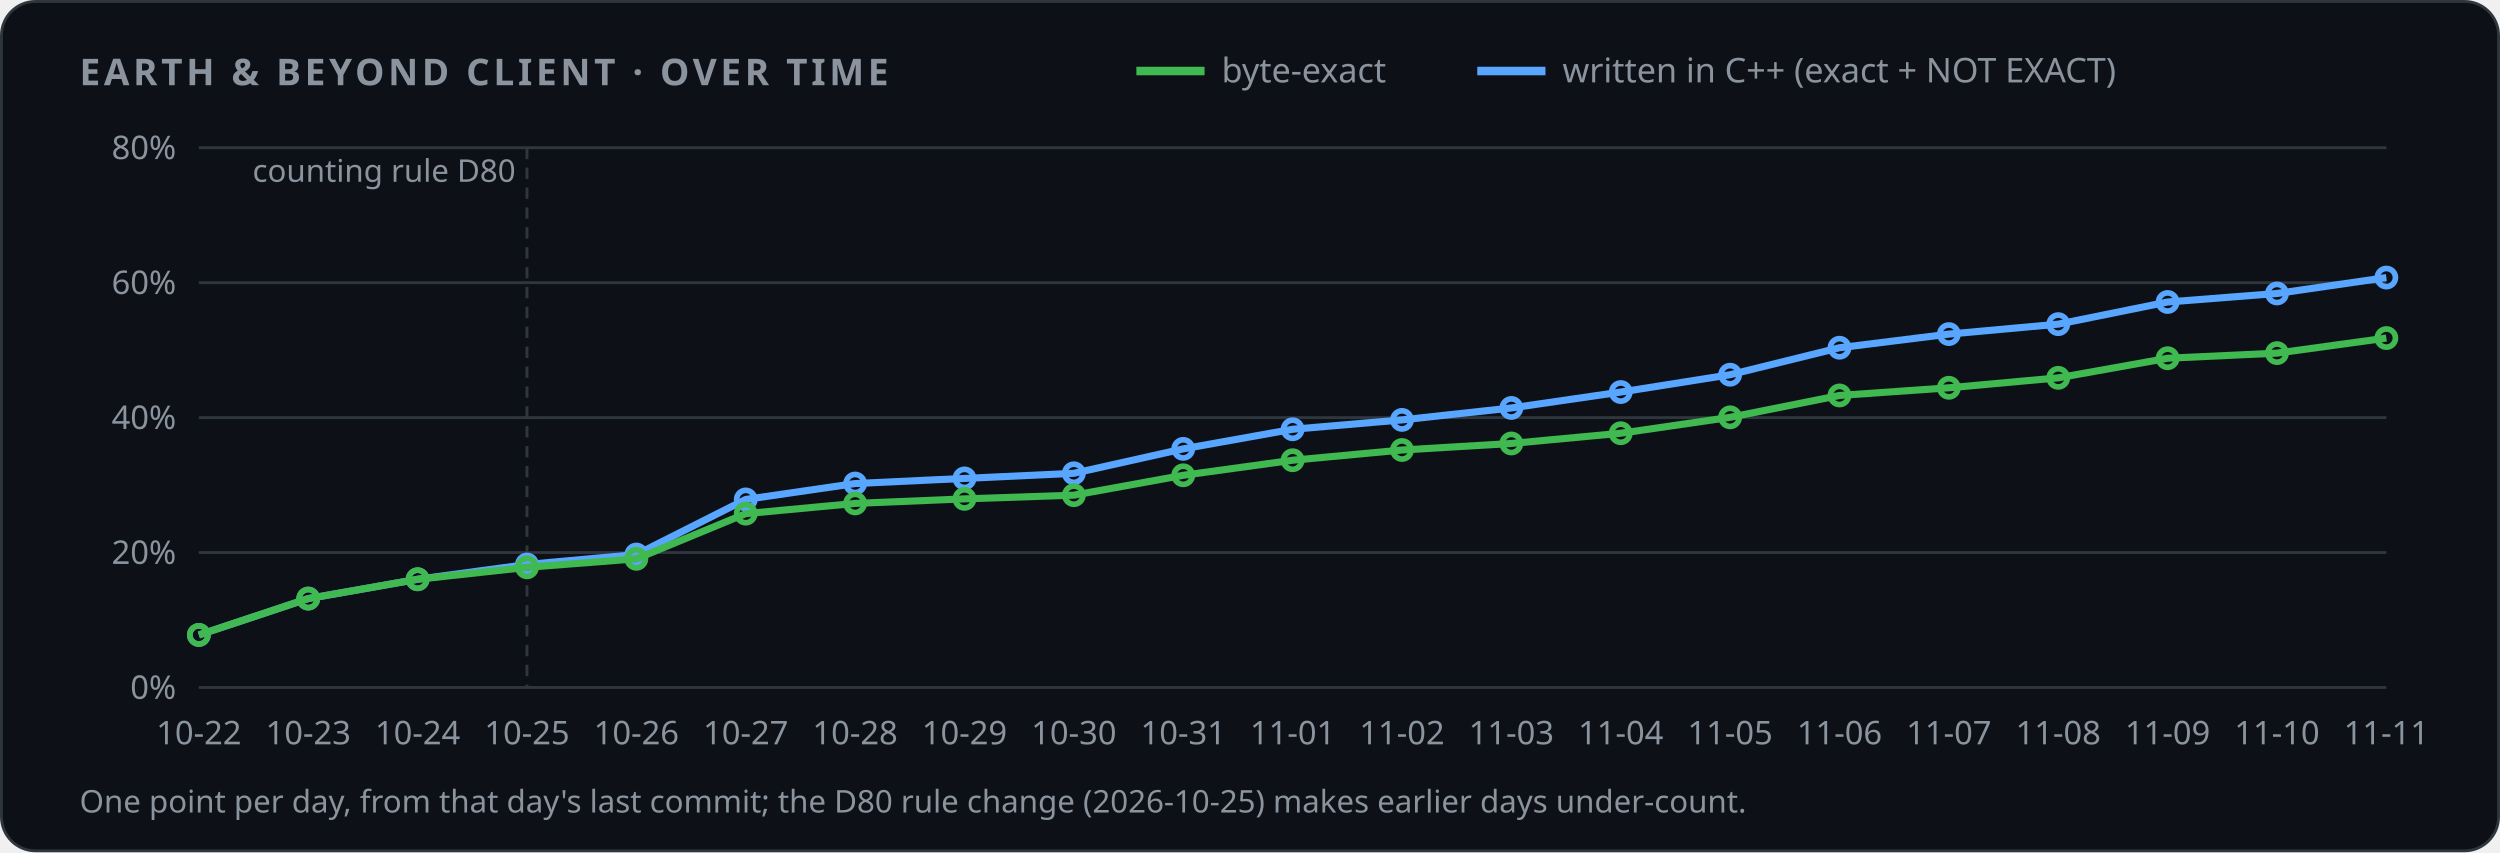
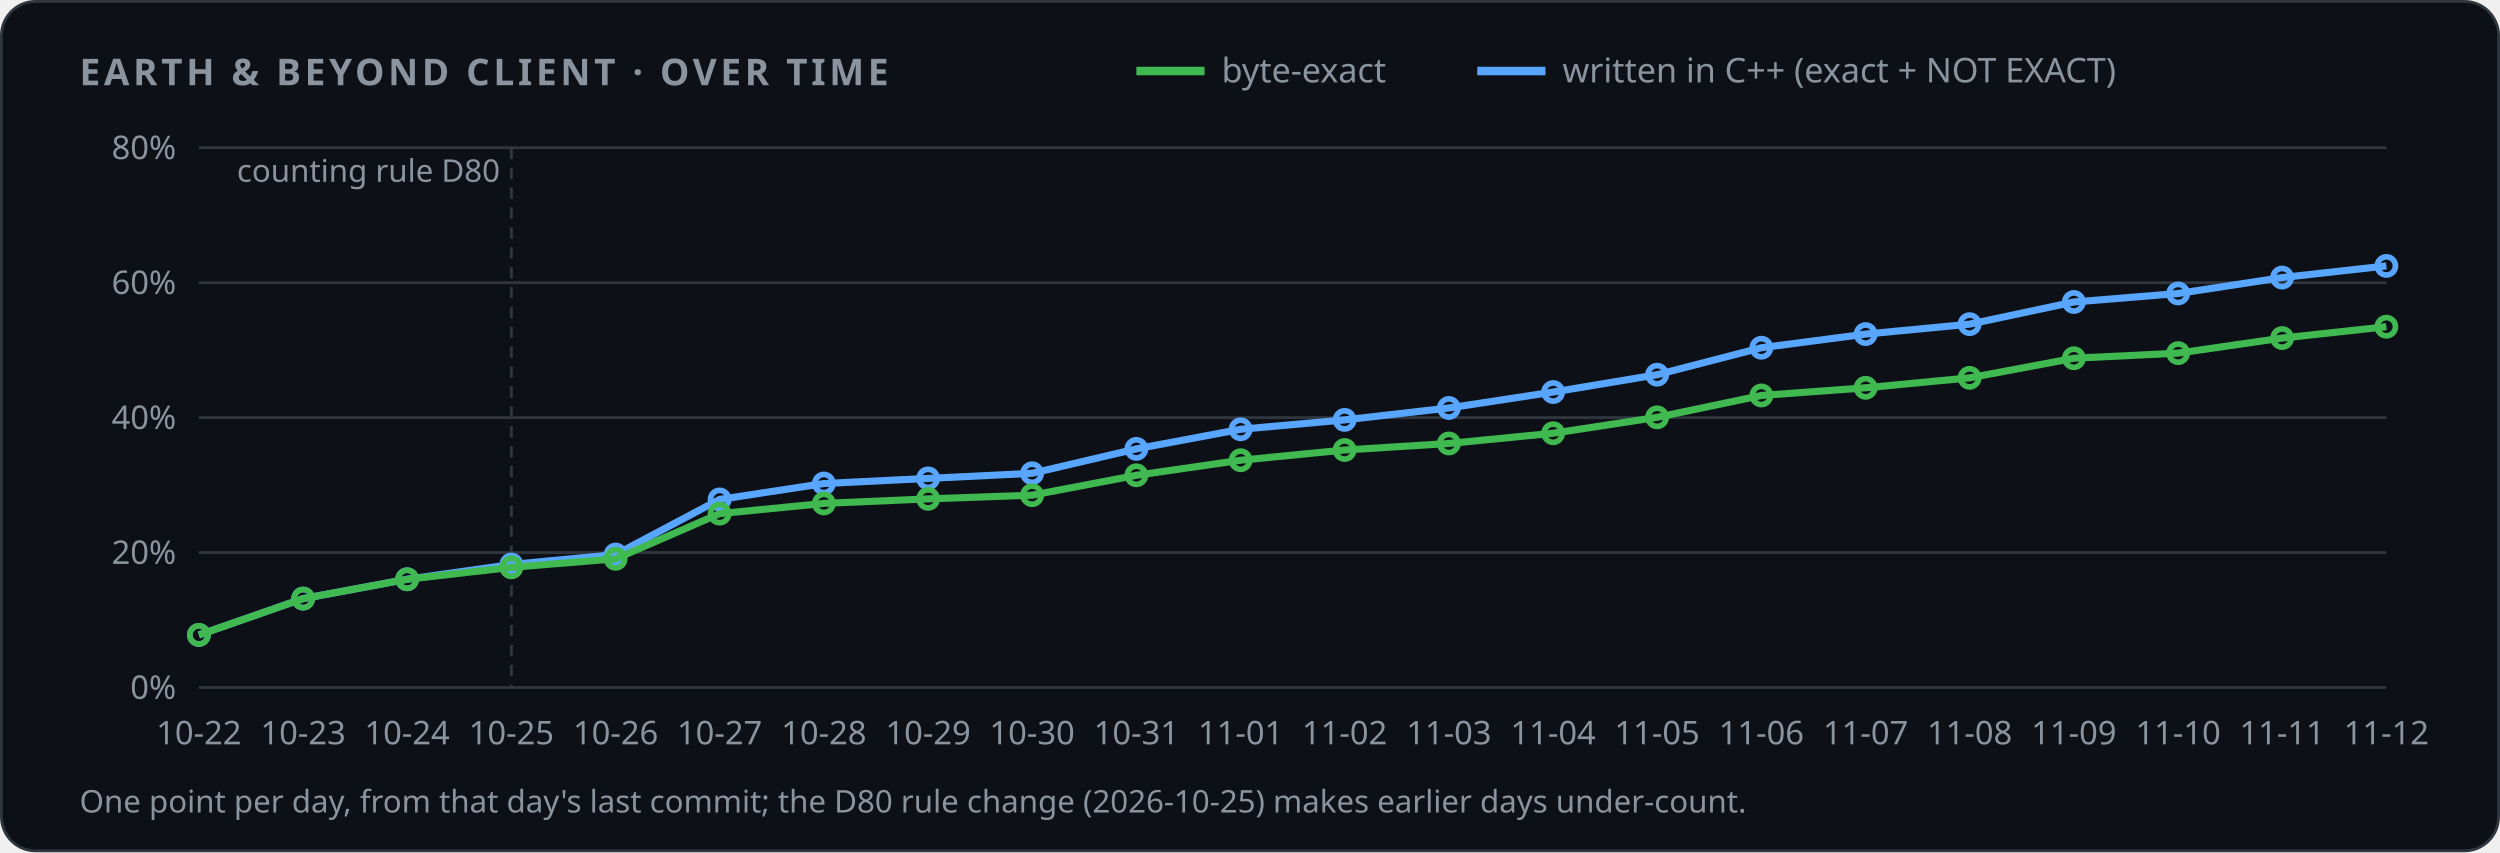
<svg xmlns="http://www.w3.org/2000/svg" width="880" height="300" viewBox="0 0 880 300" role="img" aria-labelledby="title desc">
  <style>
    .card { fill: #0d1117; stroke: #30363d; } .strong { fill: #f0f6fc; } .muted { fill: #8b949e; }
    .grid { stroke: #30363d; } .up { fill: #3fb950; } .down { fill: #f85149; }
    .s-exact { fill: #3fb950; } .s-notexact { fill: #d29922; } .s-stub { fill: #a371f7; }
    .s-third { fill: #238636; } .s-linker { fill: #1b4d2b; } .s-unattr { fill: #30363d; }
    .l-exact { stroke: #3fb950; } .l-written { stroke: #58a6ff; }
    @media (prefers-color-scheme: light) {
      .card { fill: #ffffff; stroke: #d0d7de; } .strong { fill: #1f2328; } .muted { fill: #59636e; }
      .grid { stroke: #d0d7de; } .up { fill: #1a7f37; } .down { fill: #cf222e; }
      .s-exact { fill: #1a7f37; } .s-third { fill: #4ac26b; } .s-linker { fill: #aceebb; } .s-unattr { fill: #d0d7de; }
      .l-exact { stroke: #1a7f37; } .l-written { stroke: #0969da; }
    }
  </style>
  <rect class="card" x="0.5" y="0.5" width="879" height="299" rx="12" />
  <g font-family="-apple-system,BlinkMacSystemFont,'Segoe UI','Noto Sans',Helvetica,Arial,sans-serif">
    <text x="28" y="30" class="muted" font-size="13" font-weight="600" letter-spacing="1.3">EARTH &amp; BEYOND CLIENT · OVER TIME</text>
    <line x1="400" x2="424" y1="25" y2="25" class="l-exact" stroke-width="3" />
    <text x="430" y="29" class="muted" font-size="12">byte-exact</text>
    <line x1="520" x2="544" y1="25" y2="25" class="l-written" stroke-width="3" />
    <text x="550" y="29" class="muted" font-size="12">written in C++ (exact + NOT EXACT)</text>
    <line x1="70" x2="840" y1="242.0" y2="242.0" class="grid" />
    <text x="62" y="246.0" class="muted" font-size="11.5" text-anchor="end">0%</text>
    <line x1="70" x2="840" y1="194.5" y2="194.5" class="grid" />
    <text x="62" y="198.5" class="muted" font-size="11.5" text-anchor="end">20%</text>
    <line x1="70" x2="840" y1="147.0" y2="147.0" class="grid" />
    <text x="62" y="151.0" class="muted" font-size="11.5" text-anchor="end">40%</text>
    <line x1="70" x2="840" y1="99.5" y2="99.5" class="grid" />
    <text x="62" y="103.5" class="muted" font-size="11.5" text-anchor="end">60%</text>
    <line x1="70" x2="840" y1="52.0" y2="52.0" class="grid" />
    <text x="62" y="56.0" class="muted" font-size="11.5" text-anchor="end">80%</text>
    <text x="70.0" y="262" class="muted" font-size="11.5" text-anchor="middle">10-22</text>
-     <text x="108.5" y="262" class="muted" font-size="11.5" text-anchor="middle">10-23</text>
-     <text x="147.0" y="262" class="muted" font-size="11.5" text-anchor="middle">10-24</text>
-     <text x="185.5" y="262" class="muted" font-size="11.5" text-anchor="middle">10-25</text>
-     <text x="224.0" y="262" class="muted" font-size="11.5" text-anchor="middle">10-26</text>
-     <text x="262.5" y="262" class="muted" font-size="11.5" text-anchor="middle">10-27</text>
-     <text x="301.0" y="262" class="muted" font-size="11.5" text-anchor="middle">10-28</text>
-     <text x="339.5" y="262" class="muted" font-size="11.5" text-anchor="middle">10-29</text>
-     <text x="378.0" y="262" class="muted" font-size="11.5" text-anchor="middle">10-30</text>
-     <text x="416.5" y="262" class="muted" font-size="11.5" text-anchor="middle">10-31</text>
-     <text x="455.0" y="262" class="muted" font-size="11.5" text-anchor="middle">11-01</text>
-     <text x="493.5" y="262" class="muted" font-size="11.5" text-anchor="middle">11-02</text>
-     <text x="532.0" y="262" class="muted" font-size="11.5" text-anchor="middle">11-03</text>
-     <text x="570.5" y="262" class="muted" font-size="11.5" text-anchor="middle">11-04</text>
-     <text x="609.0" y="262" class="muted" font-size="11.5" text-anchor="middle">11-05</text>
-     <text x="647.5" y="262" class="muted" font-size="11.5" text-anchor="middle">11-06</text>
-     <text x="686.0" y="262" class="muted" font-size="11.5" text-anchor="middle">11-07</text>
-     <text x="724.5" y="262" class="muted" font-size="11.5" text-anchor="middle">11-08</text>
-     <text x="763.0" y="262" class="muted" font-size="11.5" text-anchor="middle">11-09</text>
-     <text x="801.5" y="262" class="muted" font-size="11.5" text-anchor="middle">11-10</text>
-     <text x="840.0" y="262" class="muted" font-size="11.5" text-anchor="middle">11-11</text>
-     <line x1="185.5" x2="185.5" y1="52" y2="242" class="grid" stroke-dasharray="4 3" />
-     <text x="181.5" y="64" class="muted" font-size="11" text-anchor="end">counting rule D80</text>
-     <polyline points="70.0,223.5 108.5,210.7 147.0,203.9 185.5,198.7 224.0,195.2 262.5,175.8 301.0,170.2 339.5,168.4 378.0,166.6 416.5,158.0 455.0,151.1 493.5,147.8 532.0,143.6 570.5,138.0 609.0,131.9 647.5,122.4 686.0,117.6 724.5,114.1 763.0,106.3 801.5,103.3 840.0,97.7" fill="none" class="l-written" stroke-width="2.5" stroke-linejoin="round" />
+     <text x="106.7" y="262" class="muted" font-size="11.5" text-anchor="middle">10-23</text>
+     <text x="143.3" y="262" class="muted" font-size="11.5" text-anchor="middle">10-24</text>
+     <text x="180.0" y="262" class="muted" font-size="11.5" text-anchor="middle">10-25</text>
+     <text x="216.7" y="262" class="muted" font-size="11.5" text-anchor="middle">10-26</text>
+     <text x="253.3" y="262" class="muted" font-size="11.5" text-anchor="middle">10-27</text>
+     <text x="290.0" y="262" class="muted" font-size="11.5" text-anchor="middle">10-28</text>
+     <text x="326.7" y="262" class="muted" font-size="11.5" text-anchor="middle">10-29</text>
+     <text x="363.3" y="262" class="muted" font-size="11.5" text-anchor="middle">10-30</text>
+     <text x="400.0" y="262" class="muted" font-size="11.5" text-anchor="middle">10-31</text>
+     <text x="436.7" y="262" class="muted" font-size="11.5" text-anchor="middle">11-01</text>
+     <text x="473.3" y="262" class="muted" font-size="11.5" text-anchor="middle">11-02</text>
+     <text x="510.0" y="262" class="muted" font-size="11.5" text-anchor="middle">11-03</text>
+     <text x="546.7" y="262" class="muted" font-size="11.5" text-anchor="middle">11-04</text>
+     <text x="583.3" y="262" class="muted" font-size="11.5" text-anchor="middle">11-05</text>
+     <text x="620.0" y="262" class="muted" font-size="11.5" text-anchor="middle">11-06</text>
+     <text x="656.7" y="262" class="muted" font-size="11.5" text-anchor="middle">11-07</text>
+     <text x="693.3" y="262" class="muted" font-size="11.5" text-anchor="middle">11-08</text>
+     <text x="730.0" y="262" class="muted" font-size="11.5" text-anchor="middle">11-09</text>
+     <text x="766.7" y="262" class="muted" font-size="11.5" text-anchor="middle">11-10</text>
+     <text x="803.3" y="262" class="muted" font-size="11.5" text-anchor="middle">11-11</text>
+     <text x="840.0" y="262" class="muted" font-size="11.5" text-anchor="middle">11-12</text>
+     <line x1="180.0" x2="180.0" y1="52" y2="242" class="grid" stroke-dasharray="4 3" />
+     <text x="176.0" y="64" class="muted" font-size="11" text-anchor="end">counting rule D80</text>
+     <polyline points="70.0,223.5 106.7,210.7 143.3,203.9 180.0,198.7 216.7,195.2 253.3,175.8 290.0,170.2 326.7,168.4 363.3,166.6 400.0,158.0 436.7,151.1 473.3,147.8 510.0,143.6 546.7,138.0 583.3,131.9 620.0,122.4 656.7,117.6 693.3,114.1 730.0,106.3 766.7,103.3 803.3,97.7 840.0,93.6" fill="none" class="l-written" stroke-width="2.5" stroke-linejoin="round" />
    <circle cx="70.0" cy="223.5" r="3.2" class="l-written" fill="none" stroke-width="2" />
-     <circle cx="108.5" cy="210.7" r="3.2" class="l-written" fill="none" stroke-width="2" />
-     <circle cx="147.0" cy="203.9" r="3.2" class="l-written" fill="none" stroke-width="2" />
-     <circle cx="185.5" cy="198.7" r="3.2" class="l-written" fill="none" stroke-width="2" />
-     <circle cx="224.0" cy="195.2" r="3.2" class="l-written" fill="none" stroke-width="2" />
-     <circle cx="262.5" cy="175.8" r="3.2" class="l-written" fill="none" stroke-width="2" />
-     <circle cx="301.0" cy="170.2" r="3.2" class="l-written" fill="none" stroke-width="2" />
-     <circle cx="339.5" cy="168.4" r="3.2" class="l-written" fill="none" stroke-width="2" />
-     <circle cx="378.0" cy="166.6" r="3.2" class="l-written" fill="none" stroke-width="2" />
-     <circle cx="416.5" cy="158.0" r="3.2" class="l-written" fill="none" stroke-width="2" />
-     <circle cx="455.0" cy="151.1" r="3.2" class="l-written" fill="none" stroke-width="2" />
-     <circle cx="493.5" cy="147.8" r="3.2" class="l-written" fill="none" stroke-width="2" />
-     <circle cx="532.0" cy="143.6" r="3.2" class="l-written" fill="none" stroke-width="2" />
-     <circle cx="570.5" cy="138.0" r="3.2" class="l-written" fill="none" stroke-width="2" />
-     <circle cx="609.0" cy="131.9" r="3.2" class="l-written" fill="none" stroke-width="2" />
-     <circle cx="647.5" cy="122.4" r="3.2" class="l-written" fill="none" stroke-width="2" />
-     <circle cx="686.0" cy="117.6" r="3.2" class="l-written" fill="none" stroke-width="2" />
-     <circle cx="724.5" cy="114.1" r="3.2" class="l-written" fill="none" stroke-width="2" />
-     <circle cx="763.0" cy="106.3" r="3.2" class="l-written" fill="none" stroke-width="2" />
-     <circle cx="801.5" cy="103.3" r="3.2" class="l-written" fill="none" stroke-width="2" />
-     <circle cx="840.0" cy="97.7" r="3.2" class="l-written" fill="none" stroke-width="2" />
-     <polyline points="70.0,223.5 108.5,210.7 147.0,203.9 185.5,199.7 224.0,196.7 262.5,180.8 301.0,177.2 339.5,175.6 378.0,174.3 416.5,167.3 455.0,162.0 493.5,158.4 532.0,156.1 570.5,152.5 609.0,146.9 647.5,139.2 686.0,136.5 724.5,133.0 763.0,126.1 801.5,124.3 840.0,119.0" fill="none" class="l-exact" stroke-width="2.5" stroke-linejoin="round" />
+     <circle cx="106.7" cy="210.7" r="3.2" class="l-written" fill="none" stroke-width="2" />
+     <circle cx="143.3" cy="203.9" r="3.2" class="l-written" fill="none" stroke-width="2" />
+     <circle cx="180.0" cy="198.7" r="3.2" class="l-written" fill="none" stroke-width="2" />
+     <circle cx="216.7" cy="195.2" r="3.2" class="l-written" fill="none" stroke-width="2" />
+     <circle cx="253.3" cy="175.8" r="3.2" class="l-written" fill="none" stroke-width="2" />
+     <circle cx="290.0" cy="170.2" r="3.2" class="l-written" fill="none" stroke-width="2" />
+     <circle cx="326.7" cy="168.4" r="3.2" class="l-written" fill="none" stroke-width="2" />
+     <circle cx="363.3" cy="166.6" r="3.2" class="l-written" fill="none" stroke-width="2" />
+     <circle cx="400.0" cy="158.0" r="3.2" class="l-written" fill="none" stroke-width="2" />
+     <circle cx="436.7" cy="151.1" r="3.2" class="l-written" fill="none" stroke-width="2" />
+     <circle cx="473.3" cy="147.8" r="3.2" class="l-written" fill="none" stroke-width="2" />
+     <circle cx="510.0" cy="143.6" r="3.2" class="l-written" fill="none" stroke-width="2" />
+     <circle cx="546.7" cy="138.0" r="3.2" class="l-written" fill="none" stroke-width="2" />
+     <circle cx="583.3" cy="131.9" r="3.2" class="l-written" fill="none" stroke-width="2" />
+     <circle cx="620.0" cy="122.4" r="3.2" class="l-written" fill="none" stroke-width="2" />
+     <circle cx="656.7" cy="117.6" r="3.2" class="l-written" fill="none" stroke-width="2" />
+     <circle cx="693.3" cy="114.1" r="3.2" class="l-written" fill="none" stroke-width="2" />
+     <circle cx="730.0" cy="106.3" r="3.2" class="l-written" fill="none" stroke-width="2" />
+     <circle cx="766.7" cy="103.3" r="3.2" class="l-written" fill="none" stroke-width="2" />
+     <circle cx="803.3" cy="97.7" r="3.2" class="l-written" fill="none" stroke-width="2" />
+     <circle cx="840.0" cy="93.6" r="3.2" class="l-written" fill="none" stroke-width="2" />
+     <polyline points="70.0,223.5 106.7,210.7 143.3,203.9 180.0,199.7 216.7,196.7 253.3,180.8 290.0,177.2 326.7,175.6 363.3,174.3 400.0,167.3 436.7,162.0 473.3,158.4 510.0,156.1 546.7,152.5 583.3,146.9 620.0,139.2 656.7,136.5 693.3,133.0 730.0,126.1 766.7,124.3 803.3,119.0 840.0,115.0" fill="none" class="l-exact" stroke-width="2.5" stroke-linejoin="round" />
    <circle cx="70.0" cy="223.5" r="3.2" class="l-exact" fill="none" stroke-width="2" />
-     <circle cx="108.5" cy="210.7" r="3.2" class="l-exact" fill="none" stroke-width="2" />
-     <circle cx="147.0" cy="203.9" r="3.2" class="l-exact" fill="none" stroke-width="2" />
-     <circle cx="185.5" cy="199.7" r="3.2" class="l-exact" fill="none" stroke-width="2" />
-     <circle cx="224.0" cy="196.7" r="3.2" class="l-exact" fill="none" stroke-width="2" />
-     <circle cx="262.5" cy="180.8" r="3.2" class="l-exact" fill="none" stroke-width="2" />
-     <circle cx="301.0" cy="177.2" r="3.2" class="l-exact" fill="none" stroke-width="2" />
-     <circle cx="339.5" cy="175.6" r="3.2" class="l-exact" fill="none" stroke-width="2" />
-     <circle cx="378.0" cy="174.3" r="3.2" class="l-exact" fill="none" stroke-width="2" />
-     <circle cx="416.5" cy="167.3" r="3.2" class="l-exact" fill="none" stroke-width="2" />
-     <circle cx="455.0" cy="162.0" r="3.2" class="l-exact" fill="none" stroke-width="2" />
-     <circle cx="493.5" cy="158.4" r="3.2" class="l-exact" fill="none" stroke-width="2" />
-     <circle cx="532.0" cy="156.1" r="3.2" class="l-exact" fill="none" stroke-width="2" />
-     <circle cx="570.5" cy="152.5" r="3.2" class="l-exact" fill="none" stroke-width="2" />
-     <circle cx="609.0" cy="146.9" r="3.2" class="l-exact" fill="none" stroke-width="2" />
-     <circle cx="647.5" cy="139.2" r="3.2" class="l-exact" fill="none" stroke-width="2" />
-     <circle cx="686.0" cy="136.5" r="3.2" class="l-exact" fill="none" stroke-width="2" />
-     <circle cx="724.5" cy="133.0" r="3.2" class="l-exact" fill="none" stroke-width="2" />
-     <circle cx="763.0" cy="126.1" r="3.2" class="l-exact" fill="none" stroke-width="2" />
-     <circle cx="801.5" cy="124.3" r="3.2" class="l-exact" fill="none" stroke-width="2" />
-     <circle cx="840.0" cy="119.0" r="3.2" class="l-exact" fill="none" stroke-width="2" />
+     <circle cx="106.7" cy="210.7" r="3.2" class="l-exact" fill="none" stroke-width="2" />
+     <circle cx="143.3" cy="203.9" r="3.2" class="l-exact" fill="none" stroke-width="2" />
+     <circle cx="180.0" cy="199.7" r="3.2" class="l-exact" fill="none" stroke-width="2" />
+     <circle cx="216.7" cy="196.7" r="3.2" class="l-exact" fill="none" stroke-width="2" />
+     <circle cx="253.3" cy="180.8" r="3.2" class="l-exact" fill="none" stroke-width="2" />
+     <circle cx="290.0" cy="177.2" r="3.2" class="l-exact" fill="none" stroke-width="2" />
+     <circle cx="326.7" cy="175.6" r="3.2" class="l-exact" fill="none" stroke-width="2" />
+     <circle cx="363.3" cy="174.3" r="3.2" class="l-exact" fill="none" stroke-width="2" />
+     <circle cx="400.0" cy="167.3" r="3.2" class="l-exact" fill="none" stroke-width="2" />
+     <circle cx="436.7" cy="162.0" r="3.2" class="l-exact" fill="none" stroke-width="2" />
+     <circle cx="473.3" cy="158.4" r="3.2" class="l-exact" fill="none" stroke-width="2" />
+     <circle cx="510.0" cy="156.1" r="3.2" class="l-exact" fill="none" stroke-width="2" />
+     <circle cx="546.7" cy="152.5" r="3.2" class="l-exact" fill="none" stroke-width="2" />
+     <circle cx="583.3" cy="146.9" r="3.2" class="l-exact" fill="none" stroke-width="2" />
+     <circle cx="620.0" cy="139.2" r="3.2" class="l-exact" fill="none" stroke-width="2" />
+     <circle cx="656.7" cy="136.5" r="3.2" class="l-exact" fill="none" stroke-width="2" />
+     <circle cx="693.3" cy="133.0" r="3.2" class="l-exact" fill="none" stroke-width="2" />
+     <circle cx="730.0" cy="126.1" r="3.2" class="l-exact" fill="none" stroke-width="2" />
+     <circle cx="766.7" cy="124.3" r="3.2" class="l-exact" fill="none" stroke-width="2" />
+     <circle cx="803.3" cy="119.0" r="3.2" class="l-exact" fill="none" stroke-width="2" />
+     <circle cx="840.0" cy="115.0" r="3.2" class="l-exact" fill="none" stroke-width="2" />
    <text x="28" y="286" class="muted" font-size="11">One point per day, from that day's last commit; the D80 rule change (2026-10-25) makes earlier days under-count.</text>
  </g>
</svg>
